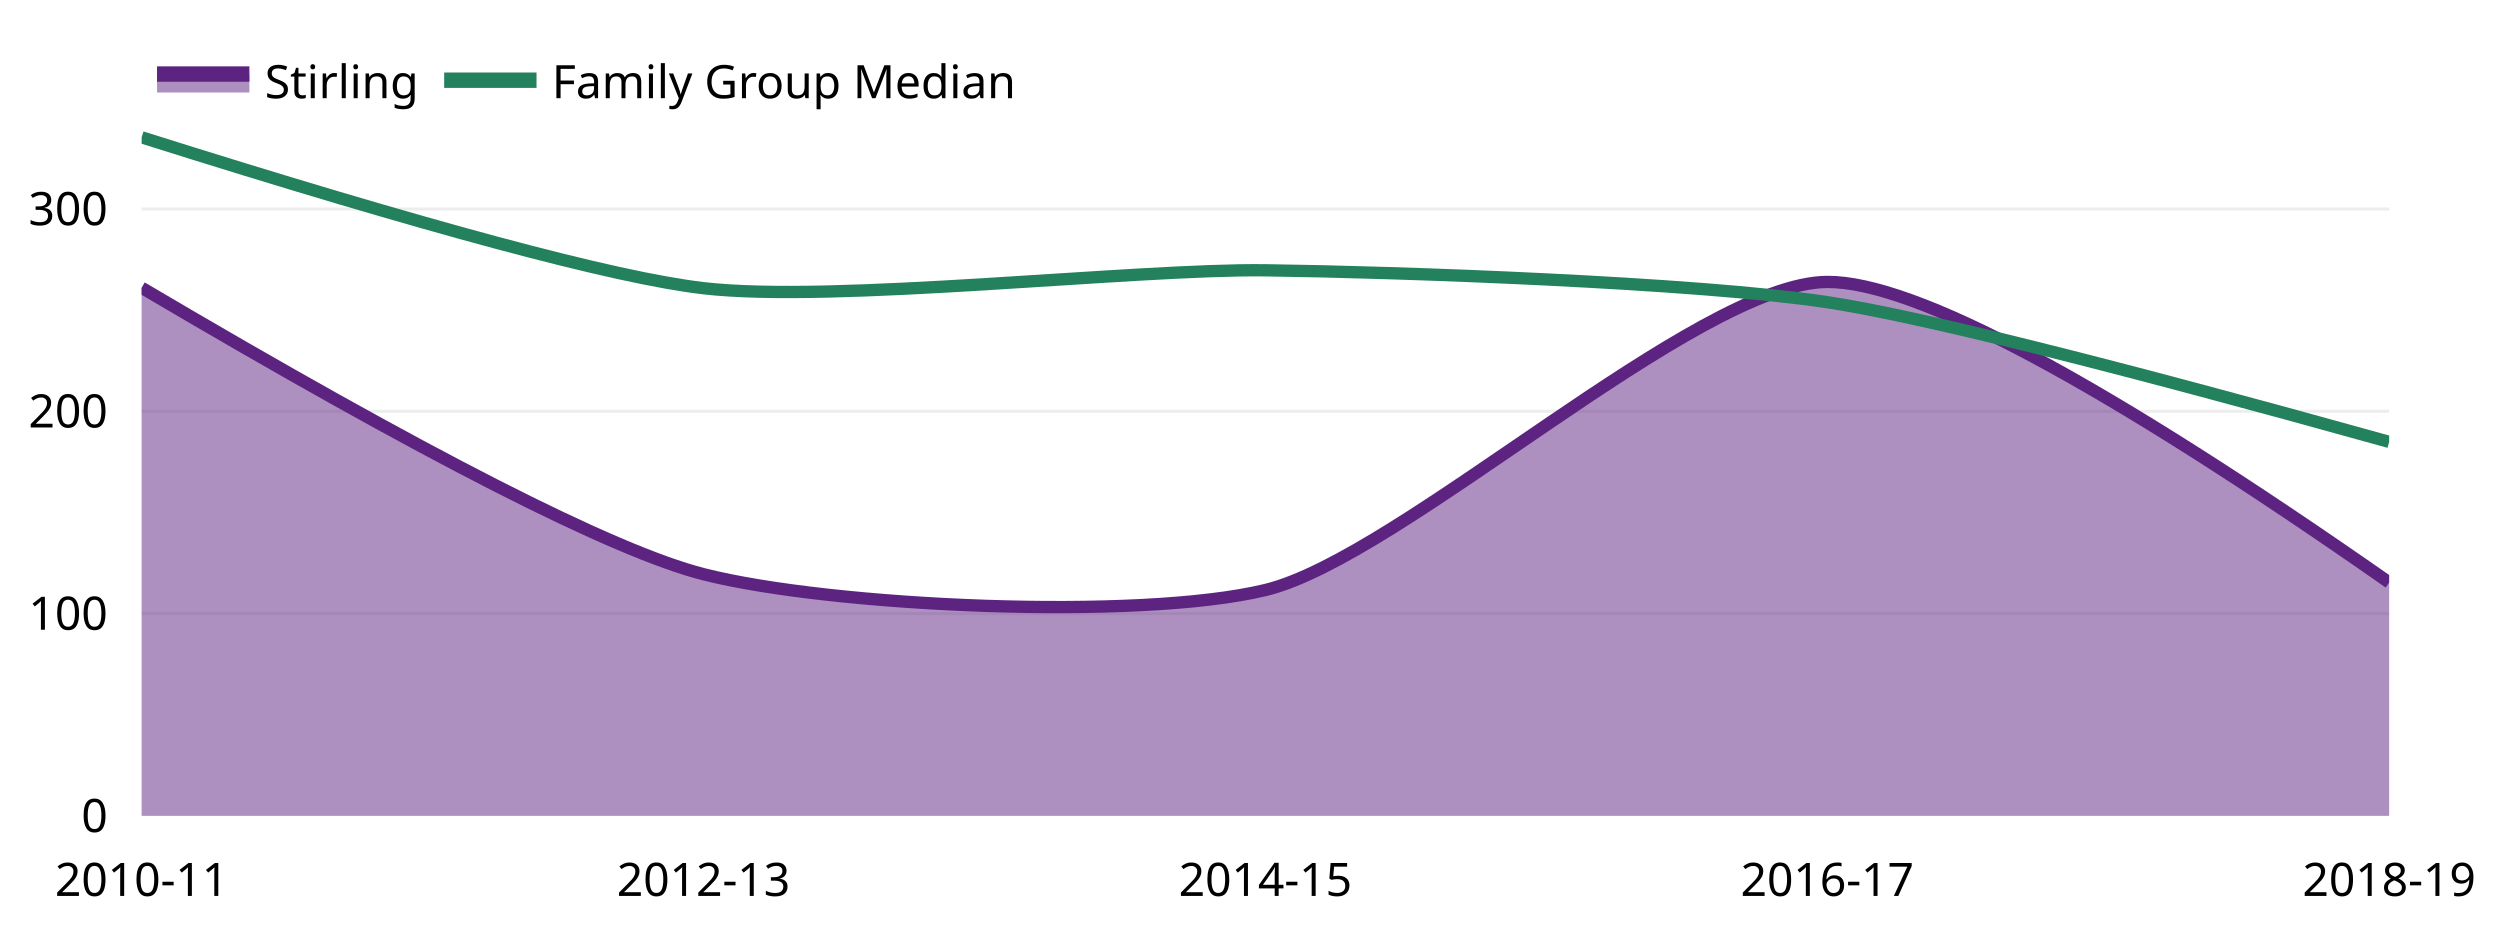
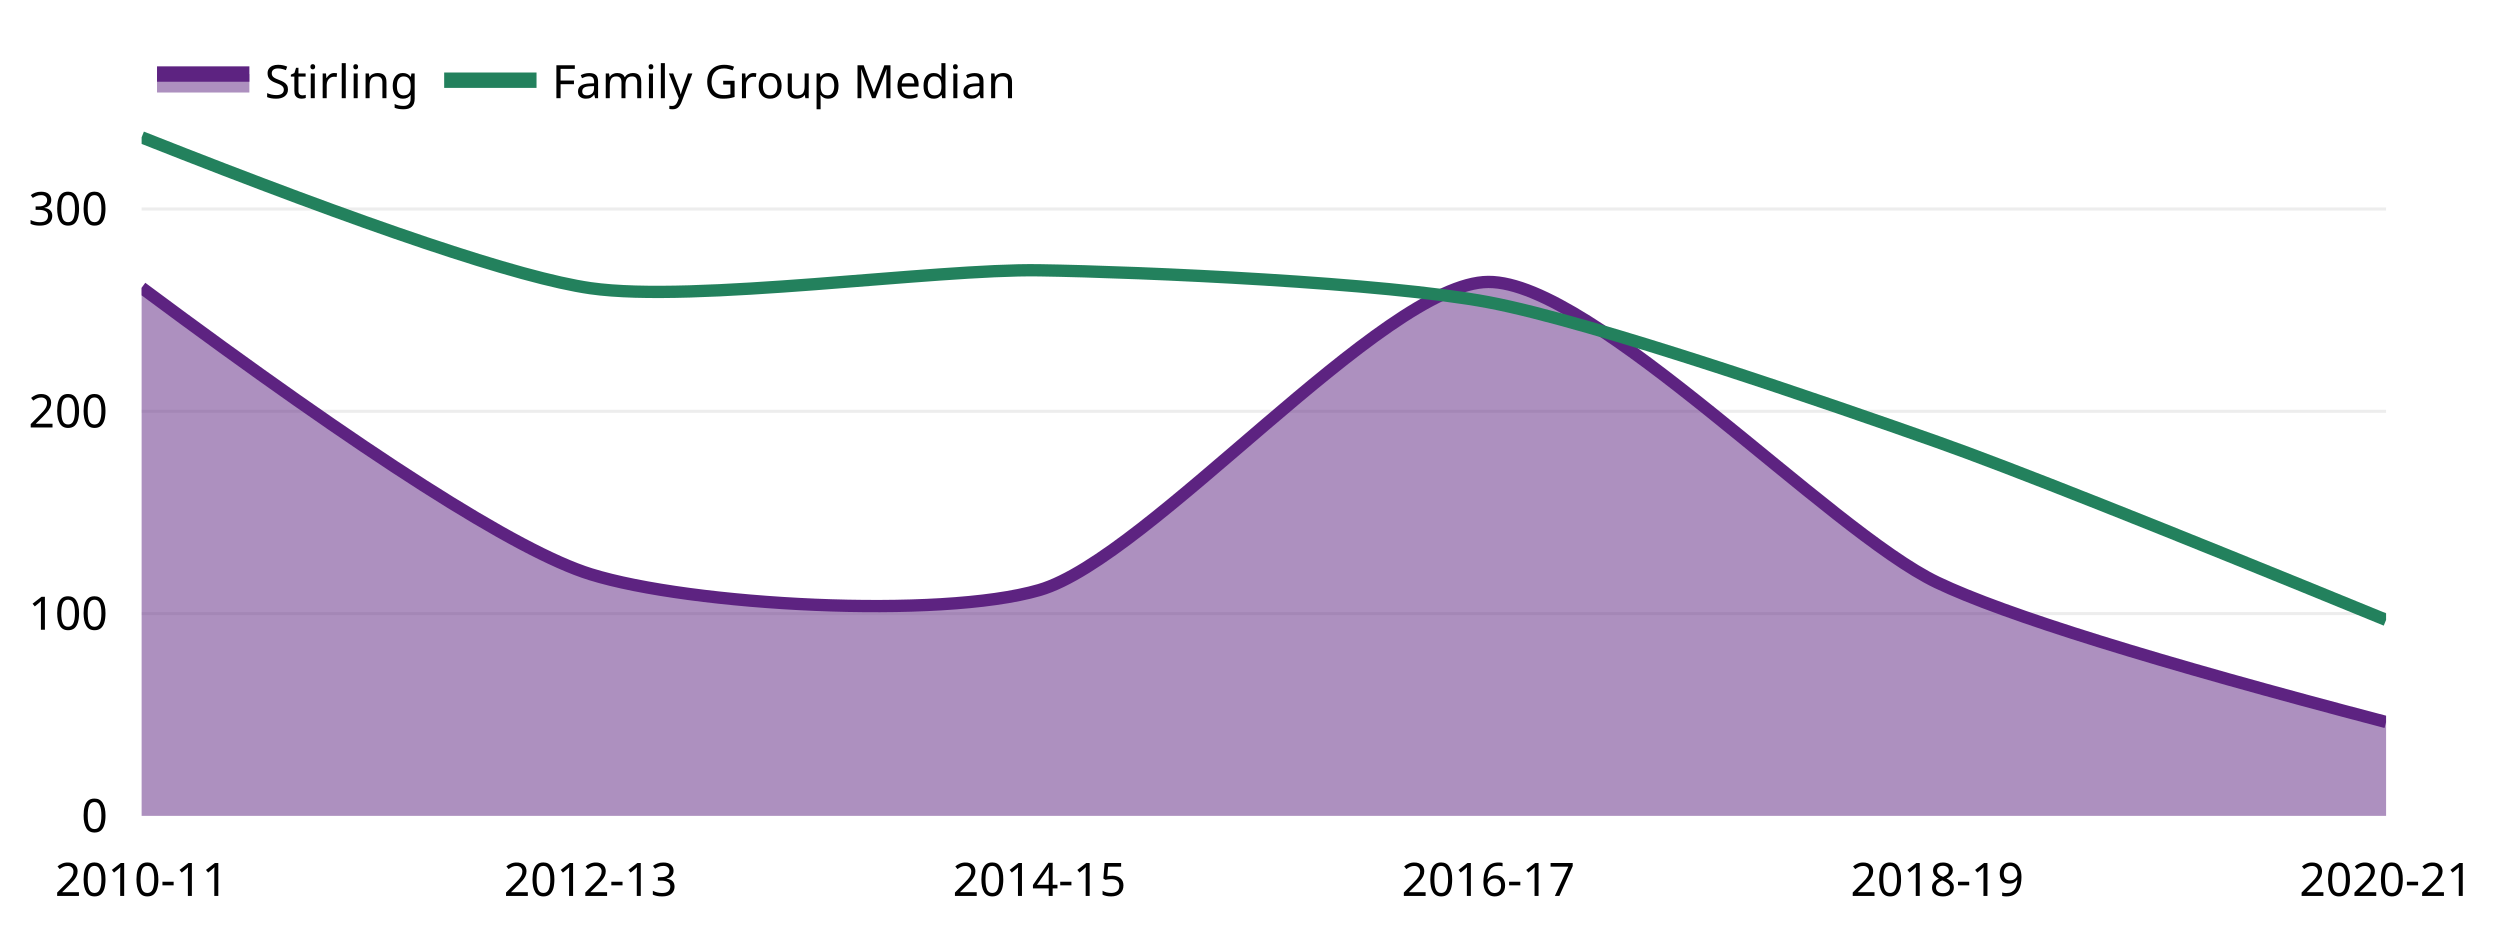
<svg xmlns="http://www.w3.org/2000/svg" class="main-svg" width="812" height="305" style="" viewBox="0 0 812 305">
  <rect x="0" y="0" width="812" height="305" style="fill: rgb(255, 255, 255); fill-opacity: 1;" />
-   <defs id="defs-bf15fa">
+   <defs id="defs-85cb99">
    <g class="clips">
-       <clipPath id="clipbf15faxyplot" class="plotclip">
-         <rect width="730" height="232" />
+       <clipPath id="clip85cb99xyplot" class="plotclip">
+         <rect width="729" height="232" />
      </clipPath>
-       <clipPath class="axesclip" id="clipbf15fax">
-         <rect x="46" y="0" width="730" height="305" />
+       <clipPath class="axesclip" id="clip85cb99x">
+         <rect x="46" y="0" width="729" height="305" />
      </clipPath>
-       <clipPath class="axesclip" id="clipbf15fay">
+       <clipPath class="axesclip" id="clip85cb99y">
        <rect x="0" y="33" width="812" height="232" />
      </clipPath>
-       <clipPath class="axesclip" id="clipbf15faxy">
-         <rect x="46" y="33" width="730" height="232" />
+       <clipPath class="axesclip" id="clip85cb99xy">
+         <rect x="46" y="33" width="729" height="232" />
      </clipPath>
    </g>
    <g class="gradients" />
    <g class="patterns" />
  </defs>
  <g class="bglayer">
-     <rect class="bg" x="36" y="23" width="750" height="252" style="fill: rgb(0, 0, 0); fill-opacity: 0; stroke-width: 0;" />
+     <rect class="bg" x="36" y="23" width="749" height="252" style="fill: rgb(0, 0, 0); fill-opacity: 0; stroke-width: 0;" />
  </g>
  <g class="layer-below">
    <g class="imagelayer" />
    <g class="shapelayer" />
  </g>
  <g class="cartesianlayer">
    <g class="subplot xy">
      <g class="layer-subplot">
        <g class="shapelayer" />
        <g class="imagelayer" />
      </g>
      <g class="gridlayer">
        <g class="x">
-           <path class="xgrid crisp" transform="translate(228.5,0)" d="M0,33v232" style="stroke: rgb(255, 255, 255); stroke-opacity: 1; stroke-width: 1px;" />
-           <path class="xgrid crisp" transform="translate(411,0)" d="M0,33v232" style="stroke: rgb(255, 255, 255); stroke-opacity: 1; stroke-width: 1px;" />
-           <path class="xgrid crisp" transform="translate(593.5,0)" d="M0,33v232" style="stroke: rgb(255, 255, 255); stroke-opacity: 1; stroke-width: 1px;" />
+           <path class="xgrid crisp" transform="translate(191.8,0)" d="M0,33v232" style="stroke: rgb(255, 255, 255); stroke-opacity: 1; stroke-width: 1px;" />
+           <path class="xgrid crisp" transform="translate(337.6,0)" d="M0,33v232" style="stroke: rgb(255, 255, 255); stroke-opacity: 1; stroke-width: 1px;" />
+           <path class="xgrid crisp" transform="translate(483.4,0)" d="M0,33v232" style="stroke: rgb(255, 255, 255); stroke-opacity: 1; stroke-width: 1px;" />
+           <path class="xgrid crisp" transform="translate(629.2,0)" d="M0,33v232" style="stroke: rgb(255, 255, 255); stroke-opacity: 1; stroke-width: 1px;" />
        </g>
        <g class="y">
-           <path class="ygrid crisp" transform="translate(0,199.29)" d="M46,0h730" style="stroke: rgb(237, 237, 237); stroke-opacity: 1; stroke-width: 1px;" />
-           <path class="ygrid crisp" transform="translate(0,133.59)" d="M46,0h730" style="stroke: rgb(237, 237, 237); stroke-opacity: 1; stroke-width: 1px;" />
-           <path class="ygrid crisp" transform="translate(0,67.88)" d="M46,0h730" style="stroke: rgb(237, 237, 237); stroke-opacity: 1; stroke-width: 1px;" />
+           <path class="ygrid crisp" transform="translate(0,199.29)" d="M46,0h729" style="stroke: rgb(237, 237, 237); stroke-opacity: 1; stroke-width: 1px;" />
+           <path class="ygrid crisp" transform="translate(0,133.59)" d="M46,0h729" style="stroke: rgb(237, 237, 237); stroke-opacity: 1; stroke-width: 1px;" />
+           <path class="ygrid crisp" transform="translate(0,67.88)" d="M46,0h729" style="stroke: rgb(237, 237, 237); stroke-opacity: 1; stroke-width: 1px;" />
        </g>
      </g>
      <g class="zerolinelayer">
-         <path class="yzl zl crisp" transform="translate(0,265)" d="M46,0h730" style="stroke: rgb(255, 255, 255); stroke-opacity: 1; stroke-width: 2px;" />
+         <path class="yzl zl crisp" transform="translate(0,265)" d="M46,0h729" style="stroke: rgb(255, 255, 255); stroke-opacity: 1; stroke-width: 2px;" />
      </g>
      <path class="xlines-below" />
      <path class="ylines-below" />
      <g class="overlines-below" />
      <g class="xaxislayer-below" />
      <g class="yaxislayer-below" />
      <g class="overaxes-below" />
-       <g class="plot" transform="translate(46,33)" clip-path="url(#clipbf15faxyplot)">
+       <g class="plot" transform="translate(46,33)" clip-path="url(#clip85cb99xyplot)">
        <g class="scatterlayer mlayer">
-           <g class="trace scatter trace053dc8" style="stroke-miterlimit: 2;">
+           <g class="trace scatter trace729466" style="stroke-miterlimit: 2;">
            <g class="fills">
              <g>
-                 <path class="js-fill" d="M730,232L0,232L0,60.45Q138.62,142.3 182.5,153.5C223.93,164.07 323.72,168.6 365,158.64C409.07,148.01 504.86,58.79 547.5,58.57Q590.02,58.35 730,156.19" style="fill: rgb(93, 35, 129); fill-opacity: 0.5; stroke-width: 0;" />
+                 <path class="js-fill" d="M729,232L0,232L0,60.45Q110.2,142.43 145.8,153.5C178.49,163.67 259.06,168.11 291.6,158.64C327.42,148.22 403.31,58.77 437.4,58.57C471.35,58.37 547.91,139.33 583.2,156.19Q616.12,171.92 729,201.52" style="fill: rgb(93, 35, 129); fill-opacity: 0.5; stroke-width: 0;" />
              </g>
            </g>
            <g class="errorbars" />
            <g class="lines">
-               <path class="js-line" d="M0,60.45Q138.62,142.3 182.5,153.5C223.93,164.07 323.72,168.6 365,158.64C409.07,148.01 504.86,58.79 547.5,58.57Q590.02,58.35 730,156.19" style="vector-effect: non-scaling-stroke; fill: none; stroke: rgb(93, 35, 129); stroke-opacity: 1; stroke-width: 4px; opacity: 1;" />
+               <path class="js-line" d="M0,60.45Q110.2,142.43 145.8,153.5C178.49,163.67 259.06,168.11 291.6,158.64C327.42,148.22 403.31,58.77 437.4,58.57C471.35,58.37 547.91,139.33 583.2,156.19Q616.12,171.92 729,201.52" style="vector-effect: non-scaling-stroke; fill: none; stroke: rgb(93, 35, 129); stroke-opacity: 1; stroke-width: 4px; opacity: 1;" />
            </g>
            <g class="points" />
            <g class="text" />
          </g>
-           <g class="trace scatter trace83892c" style="stroke-miterlimit: 2; opacity: 1;">
+           <g class="trace scatter trace1c6647" style="stroke-miterlimit: 2; opacity: 1;">
            <g class="fills" />
            <g class="errorbars" />
            <g class="lines">
-               <path class="js-line" d="M0,11.6Q139.55,55.64 182.5,60.61C224.72,65.5 322.43,54.26 365,54.79C407.6,55.32 505.21,58.75 547.5,65.15Q590.39,71.64 730,110.53" style="vector-effect: non-scaling-stroke; fill: none; stroke: rgb(35, 129, 93); stroke-opacity: 1; stroke-width: 4px; opacity: 1;" />
+               <path class="js-line" d="M0,11.6Q111.32,55.67 145.8,60.61C179.38,65.42 257.59,54.26 291.6,54.79C325.63,55.32 403.74,58.8 437.4,65.15C471.8,71.64 549.41,98.59 583.2,110.53Q617.45,122.63 729,168.36" style="vector-effect: non-scaling-stroke; fill: none; stroke: rgb(35, 129, 93); stroke-opacity: 1; stroke-width: 4px; opacity: 1;" />
            </g>
            <g class="points" />
            <g class="text" />
          </g>
        </g>
      </g>
      <g class="overplot" />
      <path class="xlines-above crisp" d="M0,0" style="fill: none;" />
      <path class="ylines-above crisp" d="M0,0" style="fill: none;" />
      <g class="overlines-above" />
      <g class="xaxislayer-above">
        <g class="xtick">
          <text text-anchor="middle" x="0" y="291" transform="translate(46,0)" style="font-family: 'Segoe UI Semibold'; font-size: 15px; fill: rgb(0, 0, 0); fill-opacity: 1; white-space: pre; opacity: 1;">2010-11</text>
        </g>
        <g class="xtick">
-           <text text-anchor="middle" x="0" y="291" transform="translate(228.5,0)" style="font-family: 'Segoe UI Semibold'; font-size: 15px; fill: rgb(0, 0, 0); fill-opacity: 1; white-space: pre; opacity: 1;">2012-13</text>
+           <text text-anchor="middle" x="0" y="291" transform="translate(191.8,0)" style="font-family: 'Segoe UI Semibold'; font-size: 15px; fill: rgb(0, 0, 0); fill-opacity: 1; white-space: pre; opacity: 1;">2012-13</text>
        </g>
        <g class="xtick">
-           <text text-anchor="middle" x="0" y="291" transform="translate(411,0)" style="font-family: 'Segoe UI Semibold'; font-size: 15px; fill: rgb(0, 0, 0); fill-opacity: 1; white-space: pre; opacity: 1;">2014-15</text>
+           <text text-anchor="middle" x="0" y="291" transform="translate(337.6,0)" style="font-family: 'Segoe UI Semibold'; font-size: 15px; fill: rgb(0, 0, 0); fill-opacity: 1; white-space: pre; opacity: 1;">2014-15</text>
        </g>
        <g class="xtick">
-           <text text-anchor="middle" x="0" y="291" transform="translate(593.5,0)" style="font-family: 'Segoe UI Semibold'; font-size: 15px; fill: rgb(0, 0, 0); fill-opacity: 1; white-space: pre; opacity: 1;">2016-17</text>
+           <text text-anchor="middle" x="0" y="291" transform="translate(483.4,0)" style="font-family: 'Segoe UI Semibold'; font-size: 15px; fill: rgb(0, 0, 0); fill-opacity: 1; white-space: pre; opacity: 1;">2016-17</text>
        </g>
        <g class="xtick">
-           <text text-anchor="middle" x="0" y="291" transform="translate(776,0)" style="font-family: 'Segoe UI Semibold'; font-size: 15px; fill: rgb(0, 0, 0); fill-opacity: 1; white-space: pre; opacity: 1;">2018-19</text>
+           <text text-anchor="middle" x="0" y="291" transform="translate(629.2,0)" style="font-family: 'Segoe UI Semibold'; font-size: 15px; fill: rgb(0, 0, 0); fill-opacity: 1; white-space: pre; opacity: 1;">2018-19</text>
+         </g>
+         <g class="xtick">
+           <text text-anchor="middle" x="0" y="291" transform="translate(775,0)" style="font-family: 'Segoe UI Semibold'; font-size: 15px; fill: rgb(0, 0, 0); fill-opacity: 1; white-space: pre; opacity: 1;">2020-21</text>
        </g>
      </g>
      <g class="yaxislayer-above">
        <g class="ytick">
          <text text-anchor="end" x="35" y="5.25" transform="translate(0,265)" style="font-family: 'Segoe UI Semibold'; font-size: 15px; fill: rgb(0, 0, 0); fill-opacity: 1; white-space: pre; opacity: 1;">0</text>
        </g>
        <g class="ytick">
          <text text-anchor="end" x="35" y="5.25" style="font-family: 'Segoe UI Semibold'; font-size: 15px; fill: rgb(0, 0, 0); fill-opacity: 1; white-space: pre; opacity: 1;" transform="translate(0,199.29)">100</text>
        </g>
        <g class="ytick">
          <text text-anchor="end" x="35" y="5.25" style="font-family: 'Segoe UI Semibold'; font-size: 15px; fill: rgb(0, 0, 0); fill-opacity: 1; white-space: pre; opacity: 1;" transform="translate(0,133.59)">200</text>
        </g>
        <g class="ytick">
          <text text-anchor="end" x="35" y="5.25" style="font-family: 'Segoe UI Semibold'; font-size: 15px; fill: rgb(0, 0, 0); fill-opacity: 1; white-space: pre; opacity: 1;" transform="translate(0,67.88)">300</text>
        </g>
      </g>
      <g class="overaxes-above" />
    </g>
  </g>
  <g class="polarlayer" />
  <g class="smithlayer" />
  <g class="ternarylayer" />
  <g class="geolayer" />
  <g class="funnelarealayer" />
  <g class="pielayer" />
  <g class="iciclelayer" />
  <g class="treemaplayer" />
  <g class="sunburstlayer" />
  <g class="glimages" />
-   <defs id="topdefs-bf15fa">
+   <defs id="topdefs-85cb99">
    <g class="clips" />
-     <clipPath id="legendbf15fa">
+     <clipPath id="legend85cb99">
      <rect width="285" height="33" x="0" y="0" />
    </clipPath>
  </defs>
  <g class="layer-above">
    <g class="imagelayer" />
    <g class="shapelayer" />
  </g>
  <g class="infolayer">
    <g class="legend" pointer-events="all" transform="translate(46,9.8)">
      <rect class="bg" shape-rendering="crispEdges" width="285" height="33" x="0" y="0" style="stroke: rgb(68, 68, 68); stroke-opacity: 1; fill: rgb(0, 0, 0); fill-opacity: 0; stroke-width: 0px;" />
-       <g class="scrollbox" transform="" clip-path="url(#legendbf15fa)">
+       <g class="scrollbox" transform="" clip-path="url(#legend85cb99)">
        <g class="groups">
          <g class="traces" transform="translate(0,16.25)" style="opacity: 1;">
            <text class="legendtext" text-anchor="start" x="40" y="5.85" style="font-family: 'Segoe UI Semibold'; font-size: 15px; fill: rgb(0, 0, 0); fill-opacity: 1; white-space: pre;">Stirling</text>
            <g class="layers">
              <g class="legendfill">
                <path class="js-fill" d="M5,-2h30v6h-30z" style="stroke-width: 0; fill: rgb(93, 35, 129); fill-opacity: 0.5;" />
              </g>
              <g class="legendlines">
                <path class="js-line" d="M5,-2h30" style="fill: none; stroke: rgb(93, 35, 129); stroke-opacity: 1; stroke-width: 5px;" />
              </g>
              <g class="legendsymbols">
                <g class="legendpoints" />
              </g>
            </g>
            <rect class="legendtoggle" x="0" y="-11.25" width="90.766" height="22.5" style="fill: rgb(0, 0, 0); fill-opacity: 0;" />
          </g>
          <g class="traces" transform="translate(93.26562,16.25)" style="opacity: 1;">
            <text class="legendtext" text-anchor="start" x="40" y="5.85" style="font-family: 'Segoe UI Semibold'; font-size: 15px; fill: rgb(0, 0, 0); fill-opacity: 1; white-space: pre;">Family Group Median</text>
            <g class="layers" style="opacity: 1;">
              <g class="legendfill" />
              <g class="legendlines">
                <path class="js-line" d="M5,0h30" style="fill: none; stroke: rgb(35, 129, 93); stroke-opacity: 1; stroke-width: 5px;" />
              </g>
              <g class="legendsymbols">
                <g class="legendpoints" />
              </g>
            </g>
            <rect class="legendtoggle" x="0" y="-11.25" width="188.609" height="22.5" style="fill: rgb(0, 0, 0); fill-opacity: 0;" />
          </g>
        </g>
      </g>
      <rect class="scrollbar" rx="20" ry="3" width="0" height="0" x="0" y="0" style="fill: rgb(128, 139, 164); fill-opacity: 1;" />
    </g>
    <g class="g-gtitle" />
    <g class="g-xtitle" />
    <g class="g-ytitle" />
  </g>
</svg>
